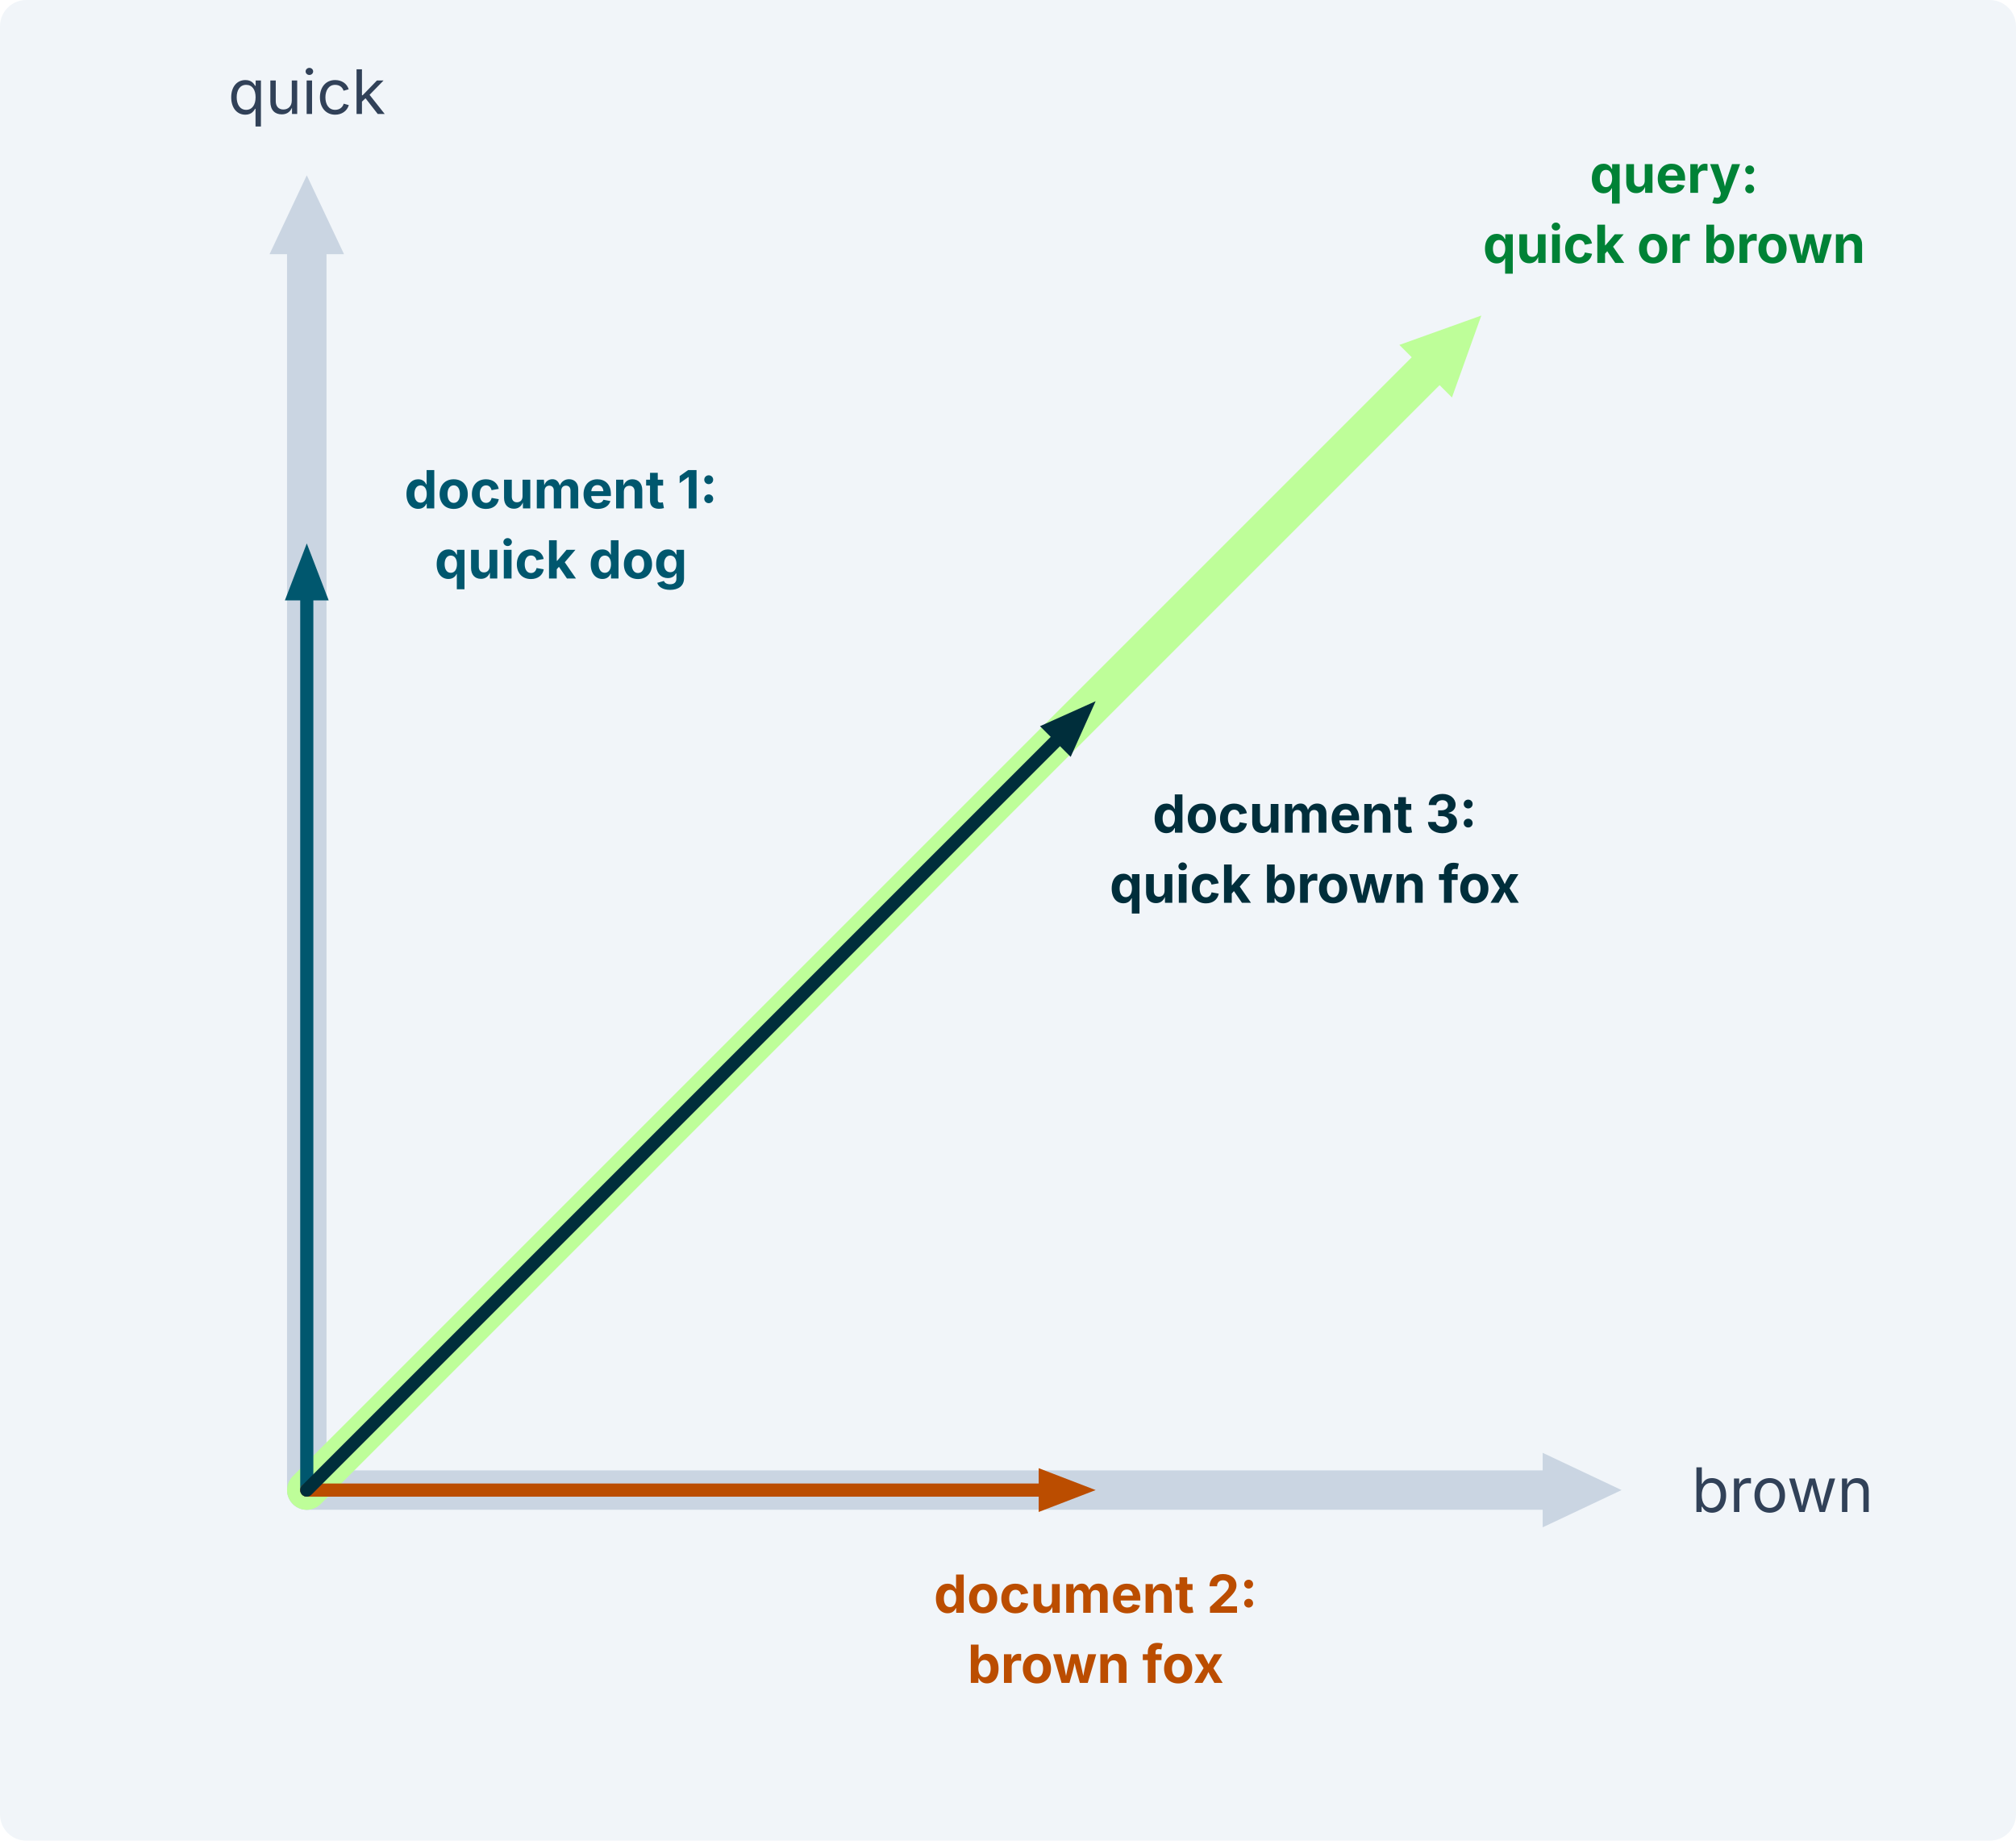
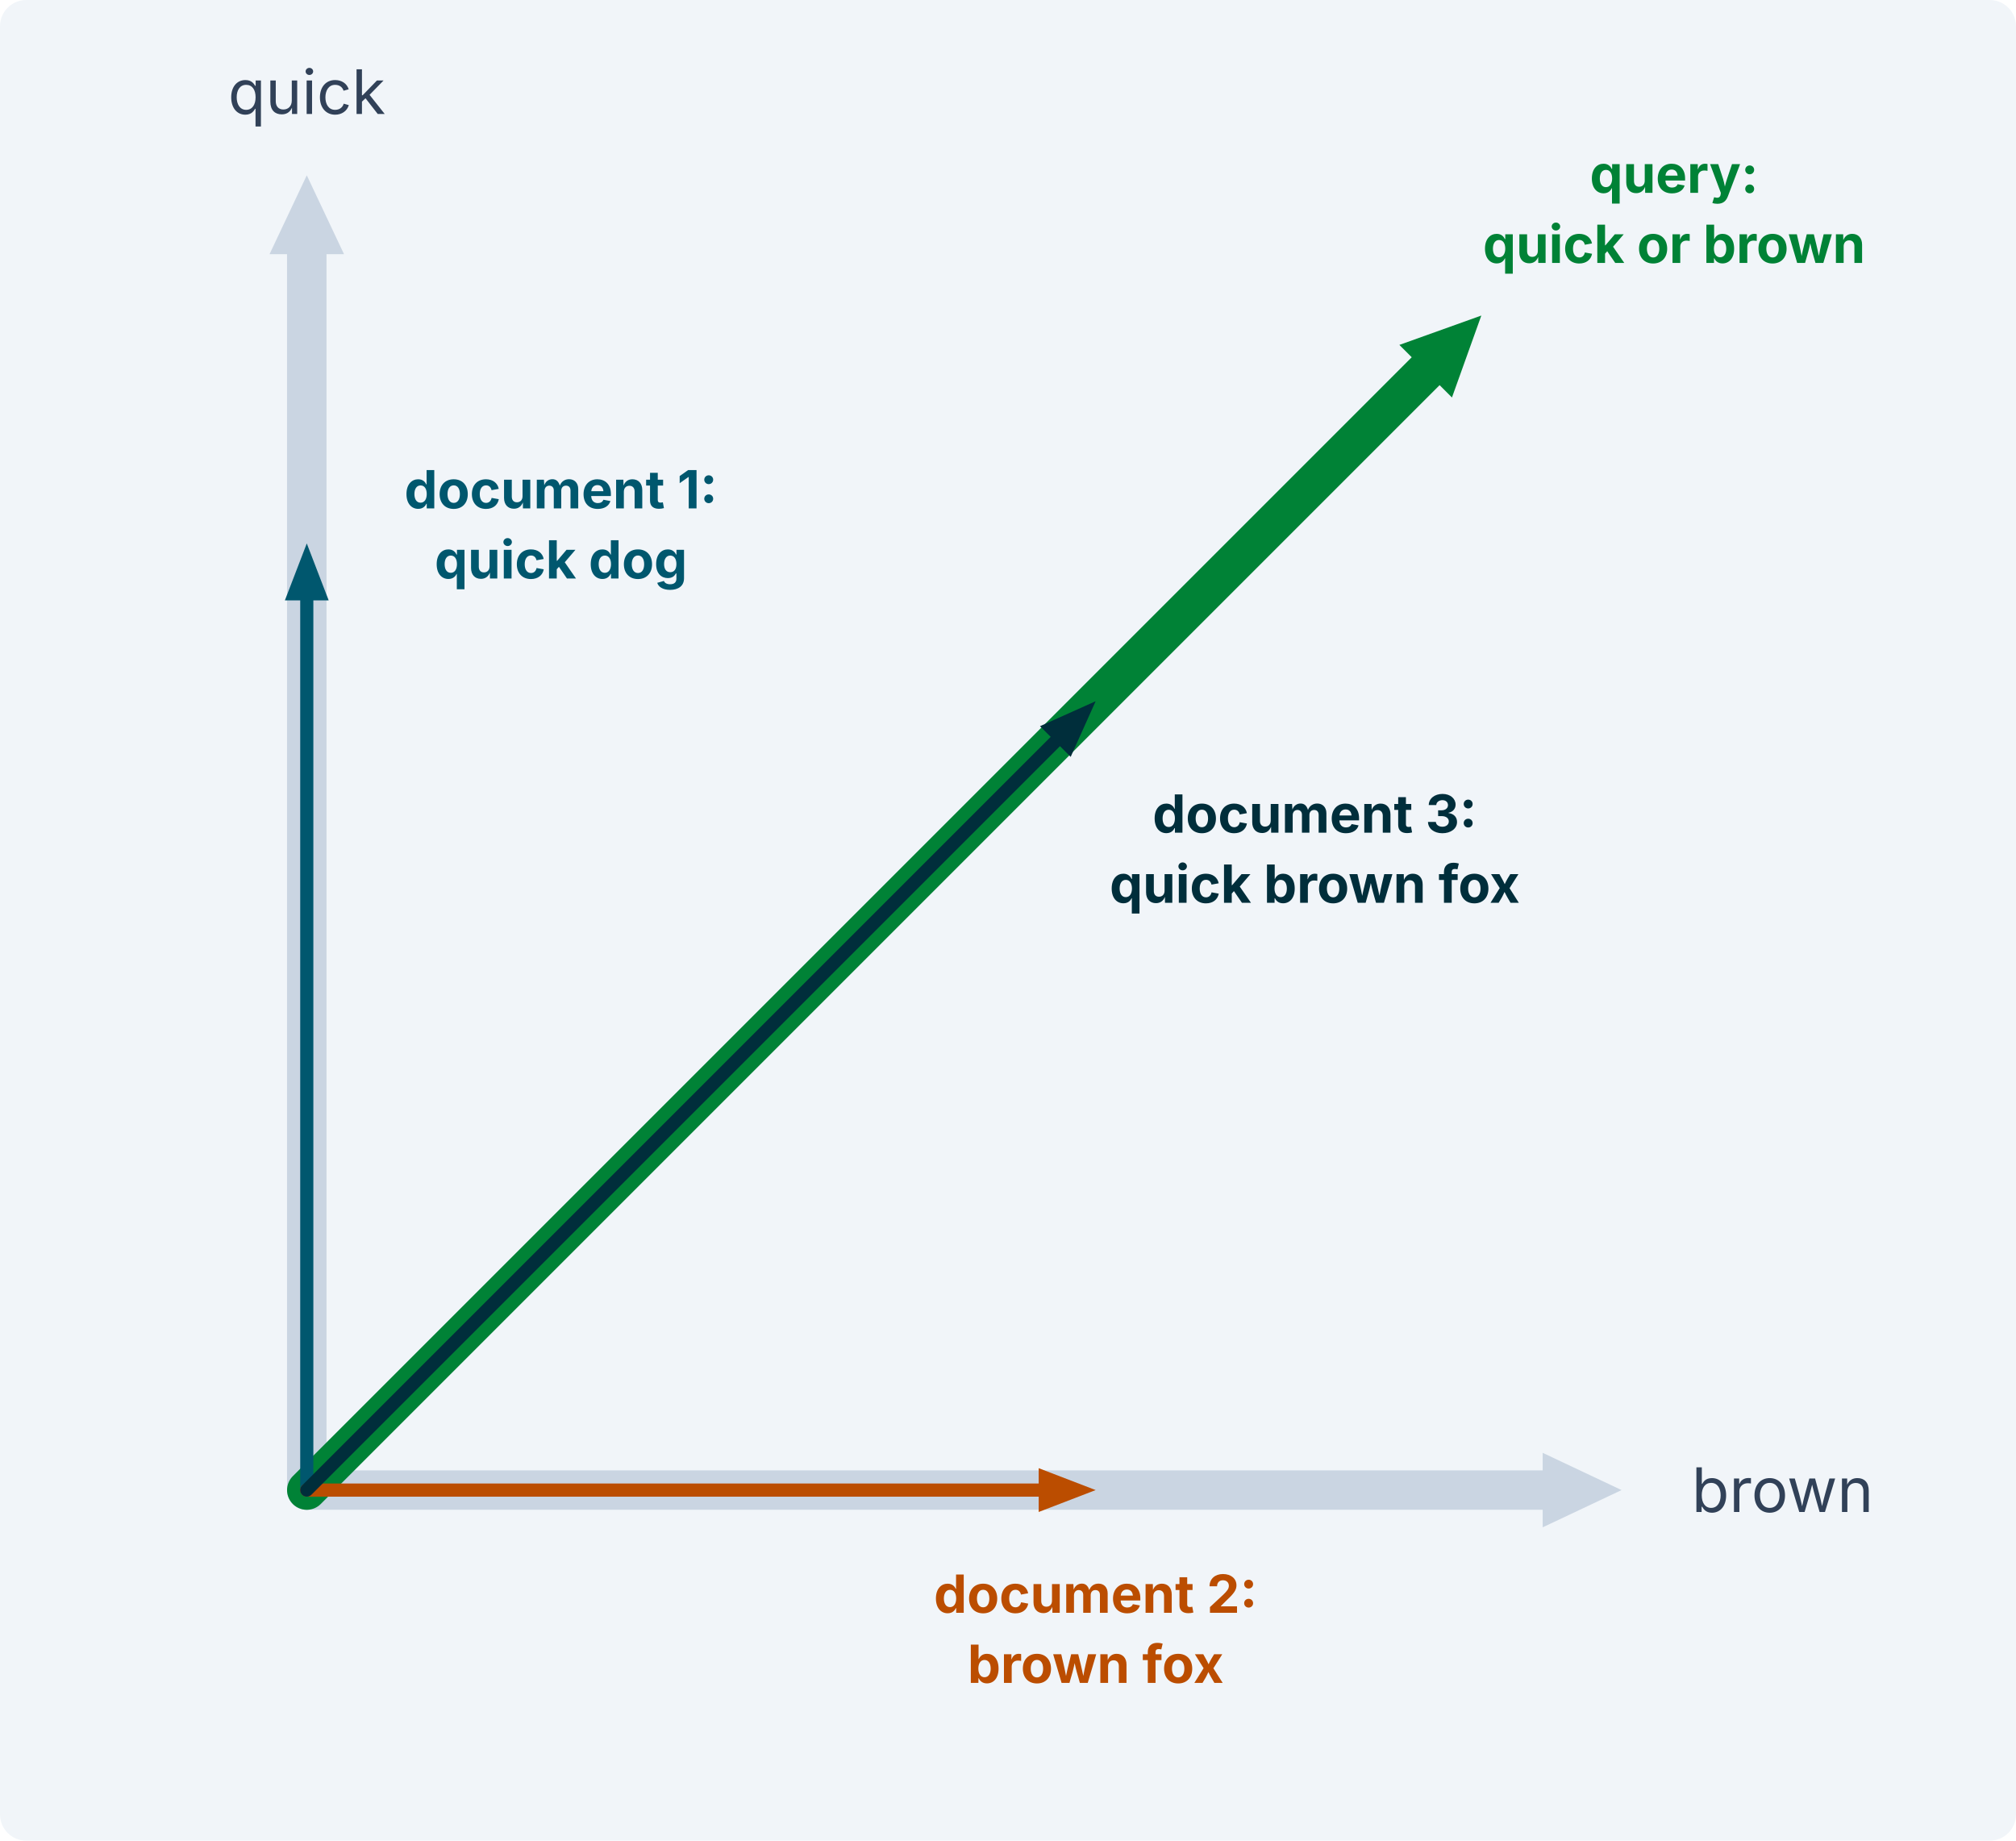
<svg xmlns="http://www.w3.org/2000/svg" viewBox="0 0 460 420" style="display:block;width:100%;max-width:460px;margin:0 auto">
  <style>
    .asr .axlbl { font-family: Inter, -apple-system, BlinkMacSystemFont, 'Segoe UI', Helvetica, Arial, sans-serif; font-size: 14px; fill: #314158; }
    .asr .qtext { font-family: Inter, -apple-system, BlinkMacSystemFont, 'Segoe UI', Helvetica, Arial, sans-serif; font-size: 12px; font-weight: bold; fill: #008236; }
    .asr .dtext { font-family: Inter, -apple-system, BlinkMacSystemFont, 'Segoe UI', Helvetica, Arial, sans-serif; font-size: 12px; font-weight: bold; }
    .asr .ang   { font-family: Inter, -apple-system, BlinkMacSystemFont, 'Segoe UI', Helvetica, Arial, sans-serif; font-size: 15px; font-style: italic; }
  </style>
  <g class="asr">
    <rect width="460" height="420" fill="#f1f5f9" rx="6" />
    <path d="M 70 340 L 354.0 340.0" stroke="#cad5e2" stroke-width="9" stroke-linecap="round" fill="none" />
    <polygon points="370.0,340.0 352.0,348.5 352.0,331.5" fill="#cad5e2" />
    <path d="M 70 340 L 70.0 56.0" stroke="#cad5e2" stroke-width="9" stroke-linecap="round" fill="none" />
    <polygon points="70.0,40.0 78.5,58.0 61.5,58.0" fill="#cad5e2" />
    <text x="386" y="345" class="axlbl">brown</text>
    <text x="70" y="26" text-anchor="middle" class="axlbl">quick</text>
-     <path d="M 70 340 L 326.7 83.3" stroke="#befe99" stroke-width="9" stroke-linecap="round" fill="none" />
-     <polygon points="338.0,72.0 331.3,90.7 319.3,78.7" fill="#befe99" />
+     <path d="M 70 340 L 326.7 83.3" stroke="#008236" stroke-width="9" stroke-linecap="round" fill="none" />
+     <polygon points="338.0,72.0 331.3,90.7 319.3,78.7" fill="#008236" />
    <text x="382" y="44" text-anchor="middle" class="qtext">query:</text>
    <text x="382" y="60" text-anchor="middle" class="qtext">quick or brown</text>
    <path d="M 70 340 L 70.0 135.0" stroke="#00576e" stroke-width="3" stroke-linecap="round" fill="none" />
    <polygon points="70.0,124.0 75.0,137.0 65.0,137.0" fill="#00576e" />
    <path d="M 70 340 L 239.0 340.0" stroke="#bb4d00" stroke-width="3" stroke-linecap="round" fill="none" />
    <polygon points="250.0,340.0 237.0,345.0 237.0,335.0" fill="#bb4d00" />
    <path d="M 70 340 L 242.2 167.8" stroke="#002e3b" stroke-width="3" stroke-linecap="round" fill="none" />
    <polygon points="250.0,160.0 244.3,172.7 237.3,165.7" fill="#002e3b" />
    <text x="128" y="116" text-anchor="middle" class="dtext" fill="#00576e">document 1:</text>
    <text x="128" y="132" text-anchor="middle" class="dtext" fill="#00576e">quick dog</text>
    <text x="250" y="368" text-anchor="middle" class="dtext" fill="#bb4d00">document 2:</text>
    <text x="250" y="384" text-anchor="middle" class="dtext" fill="#bb4d00">brown fox</text>
    <text x="300" y="190" text-anchor="middle" class="dtext" fill="#002e3b">document 3:</text>
    <text x="300" y="206" text-anchor="middle" class="dtext" fill="#002e3b">quick brown fox</text>
  </g>
</svg>
